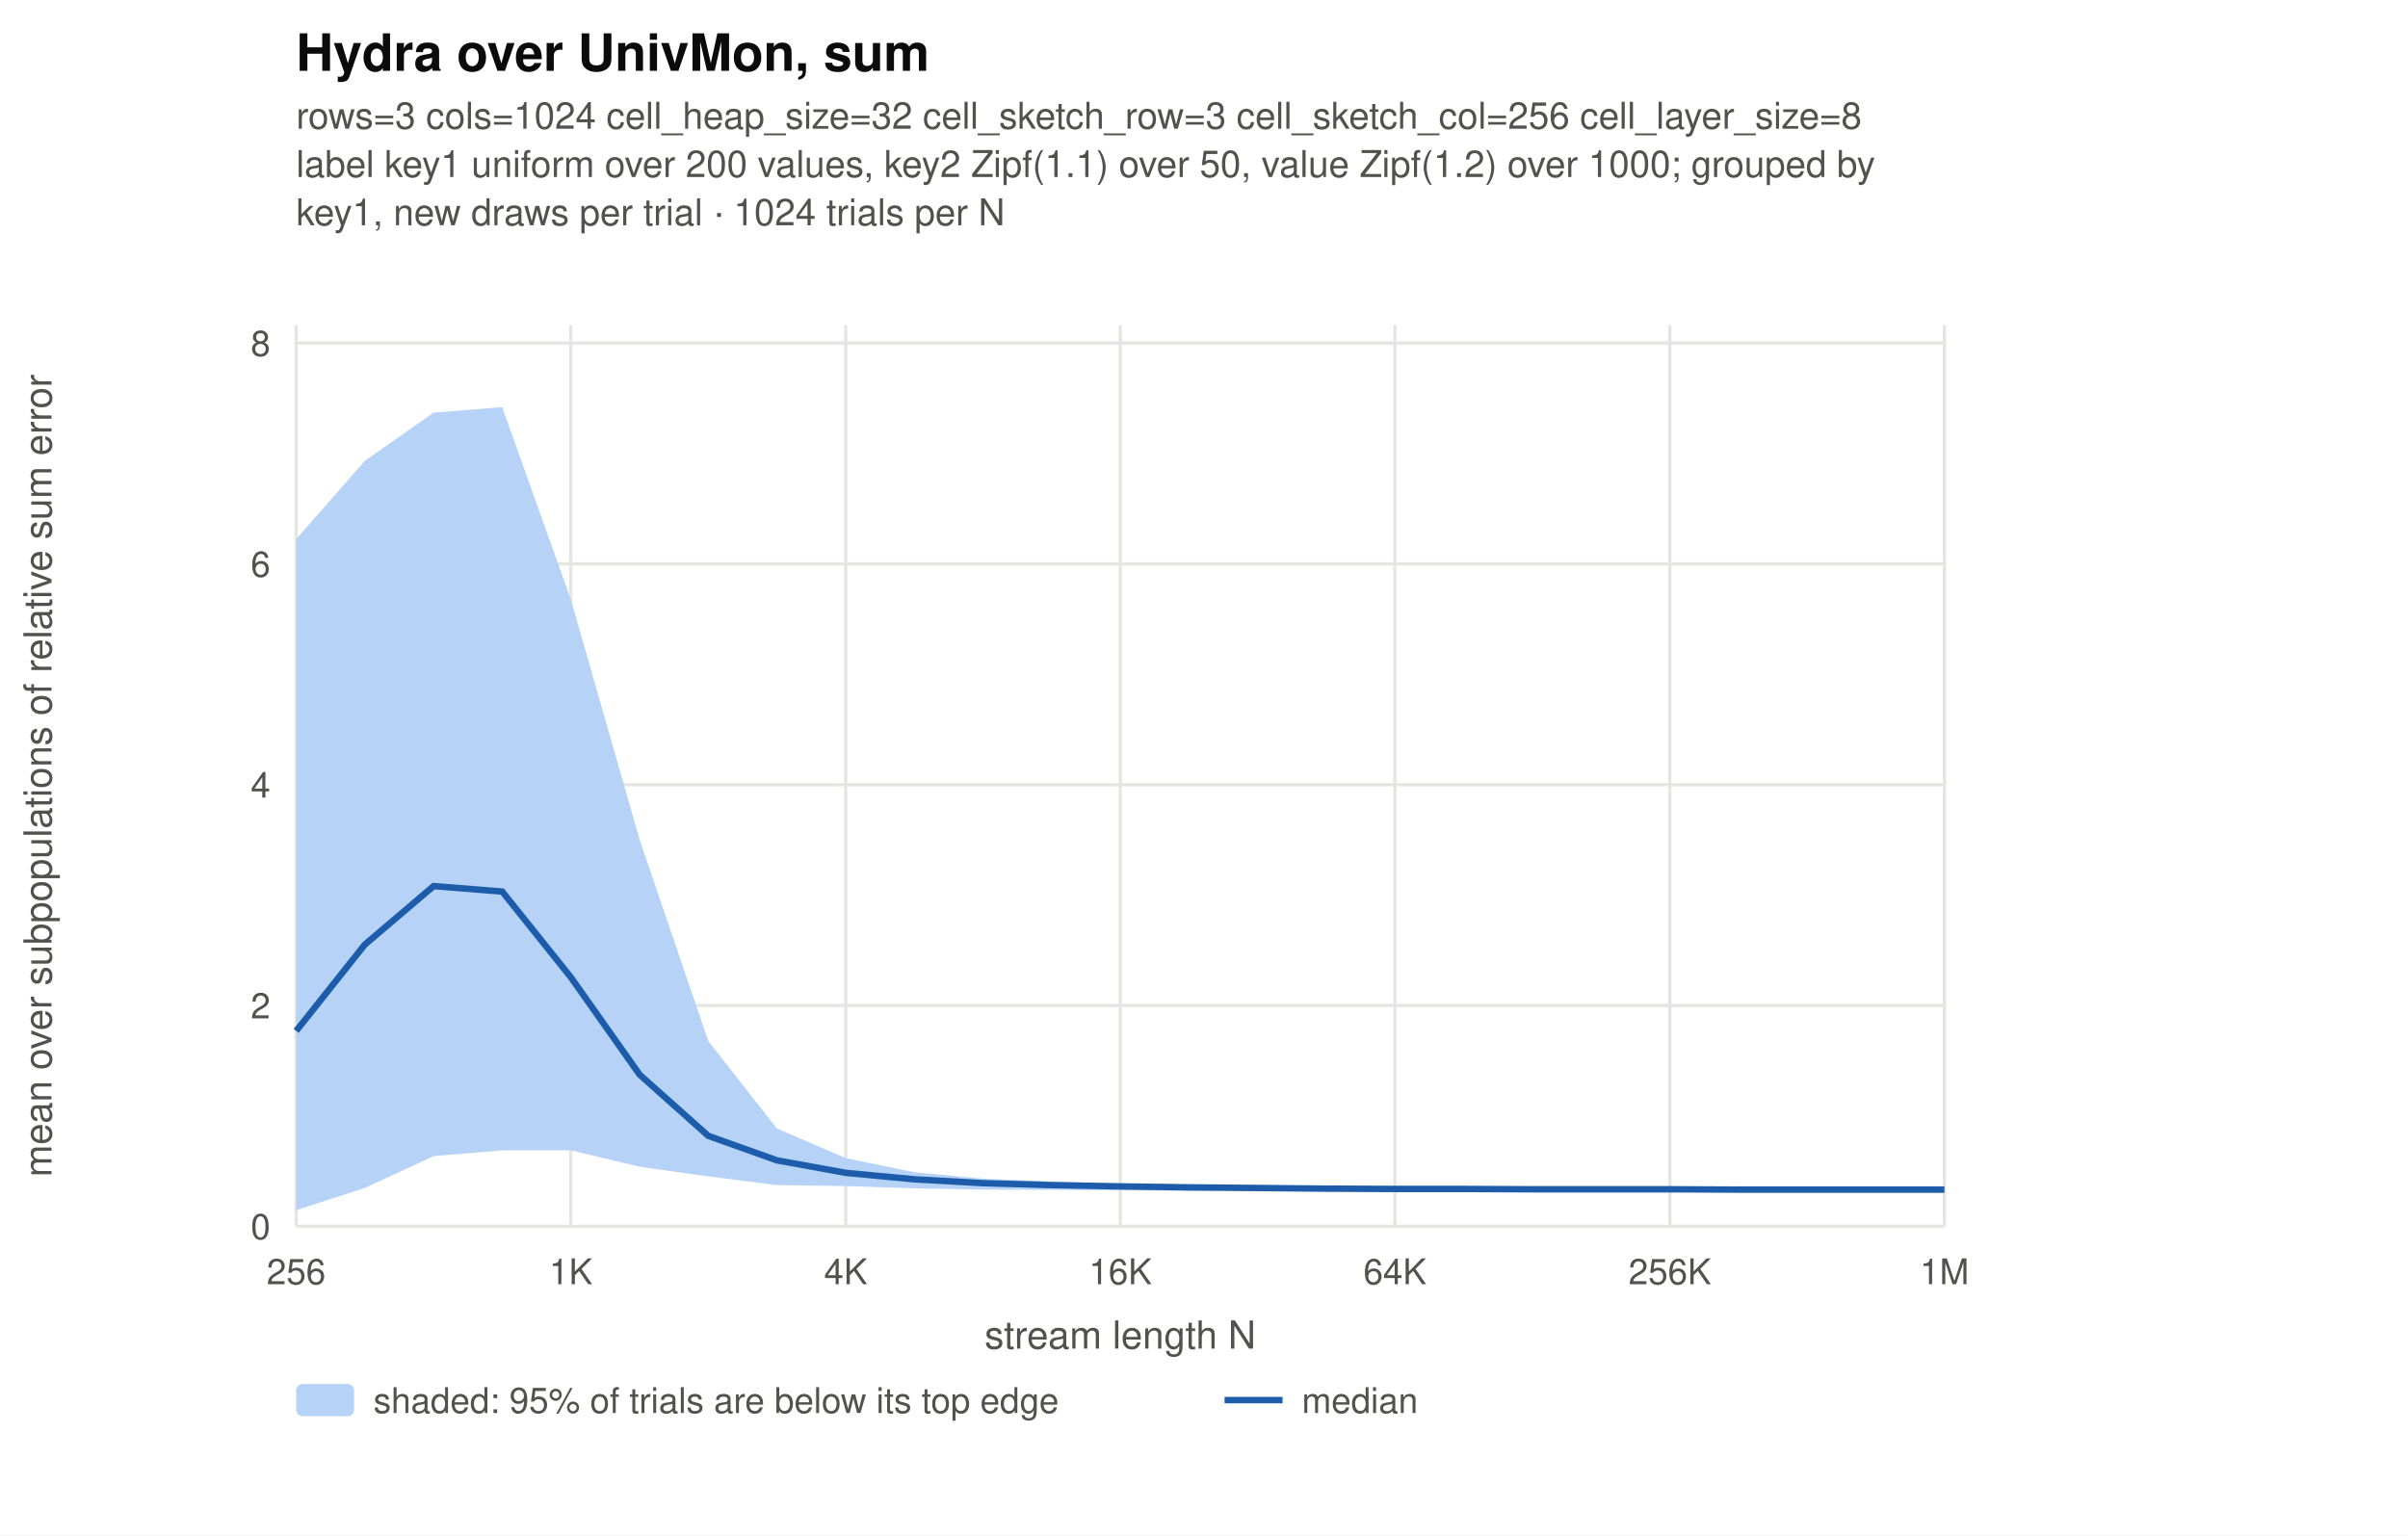
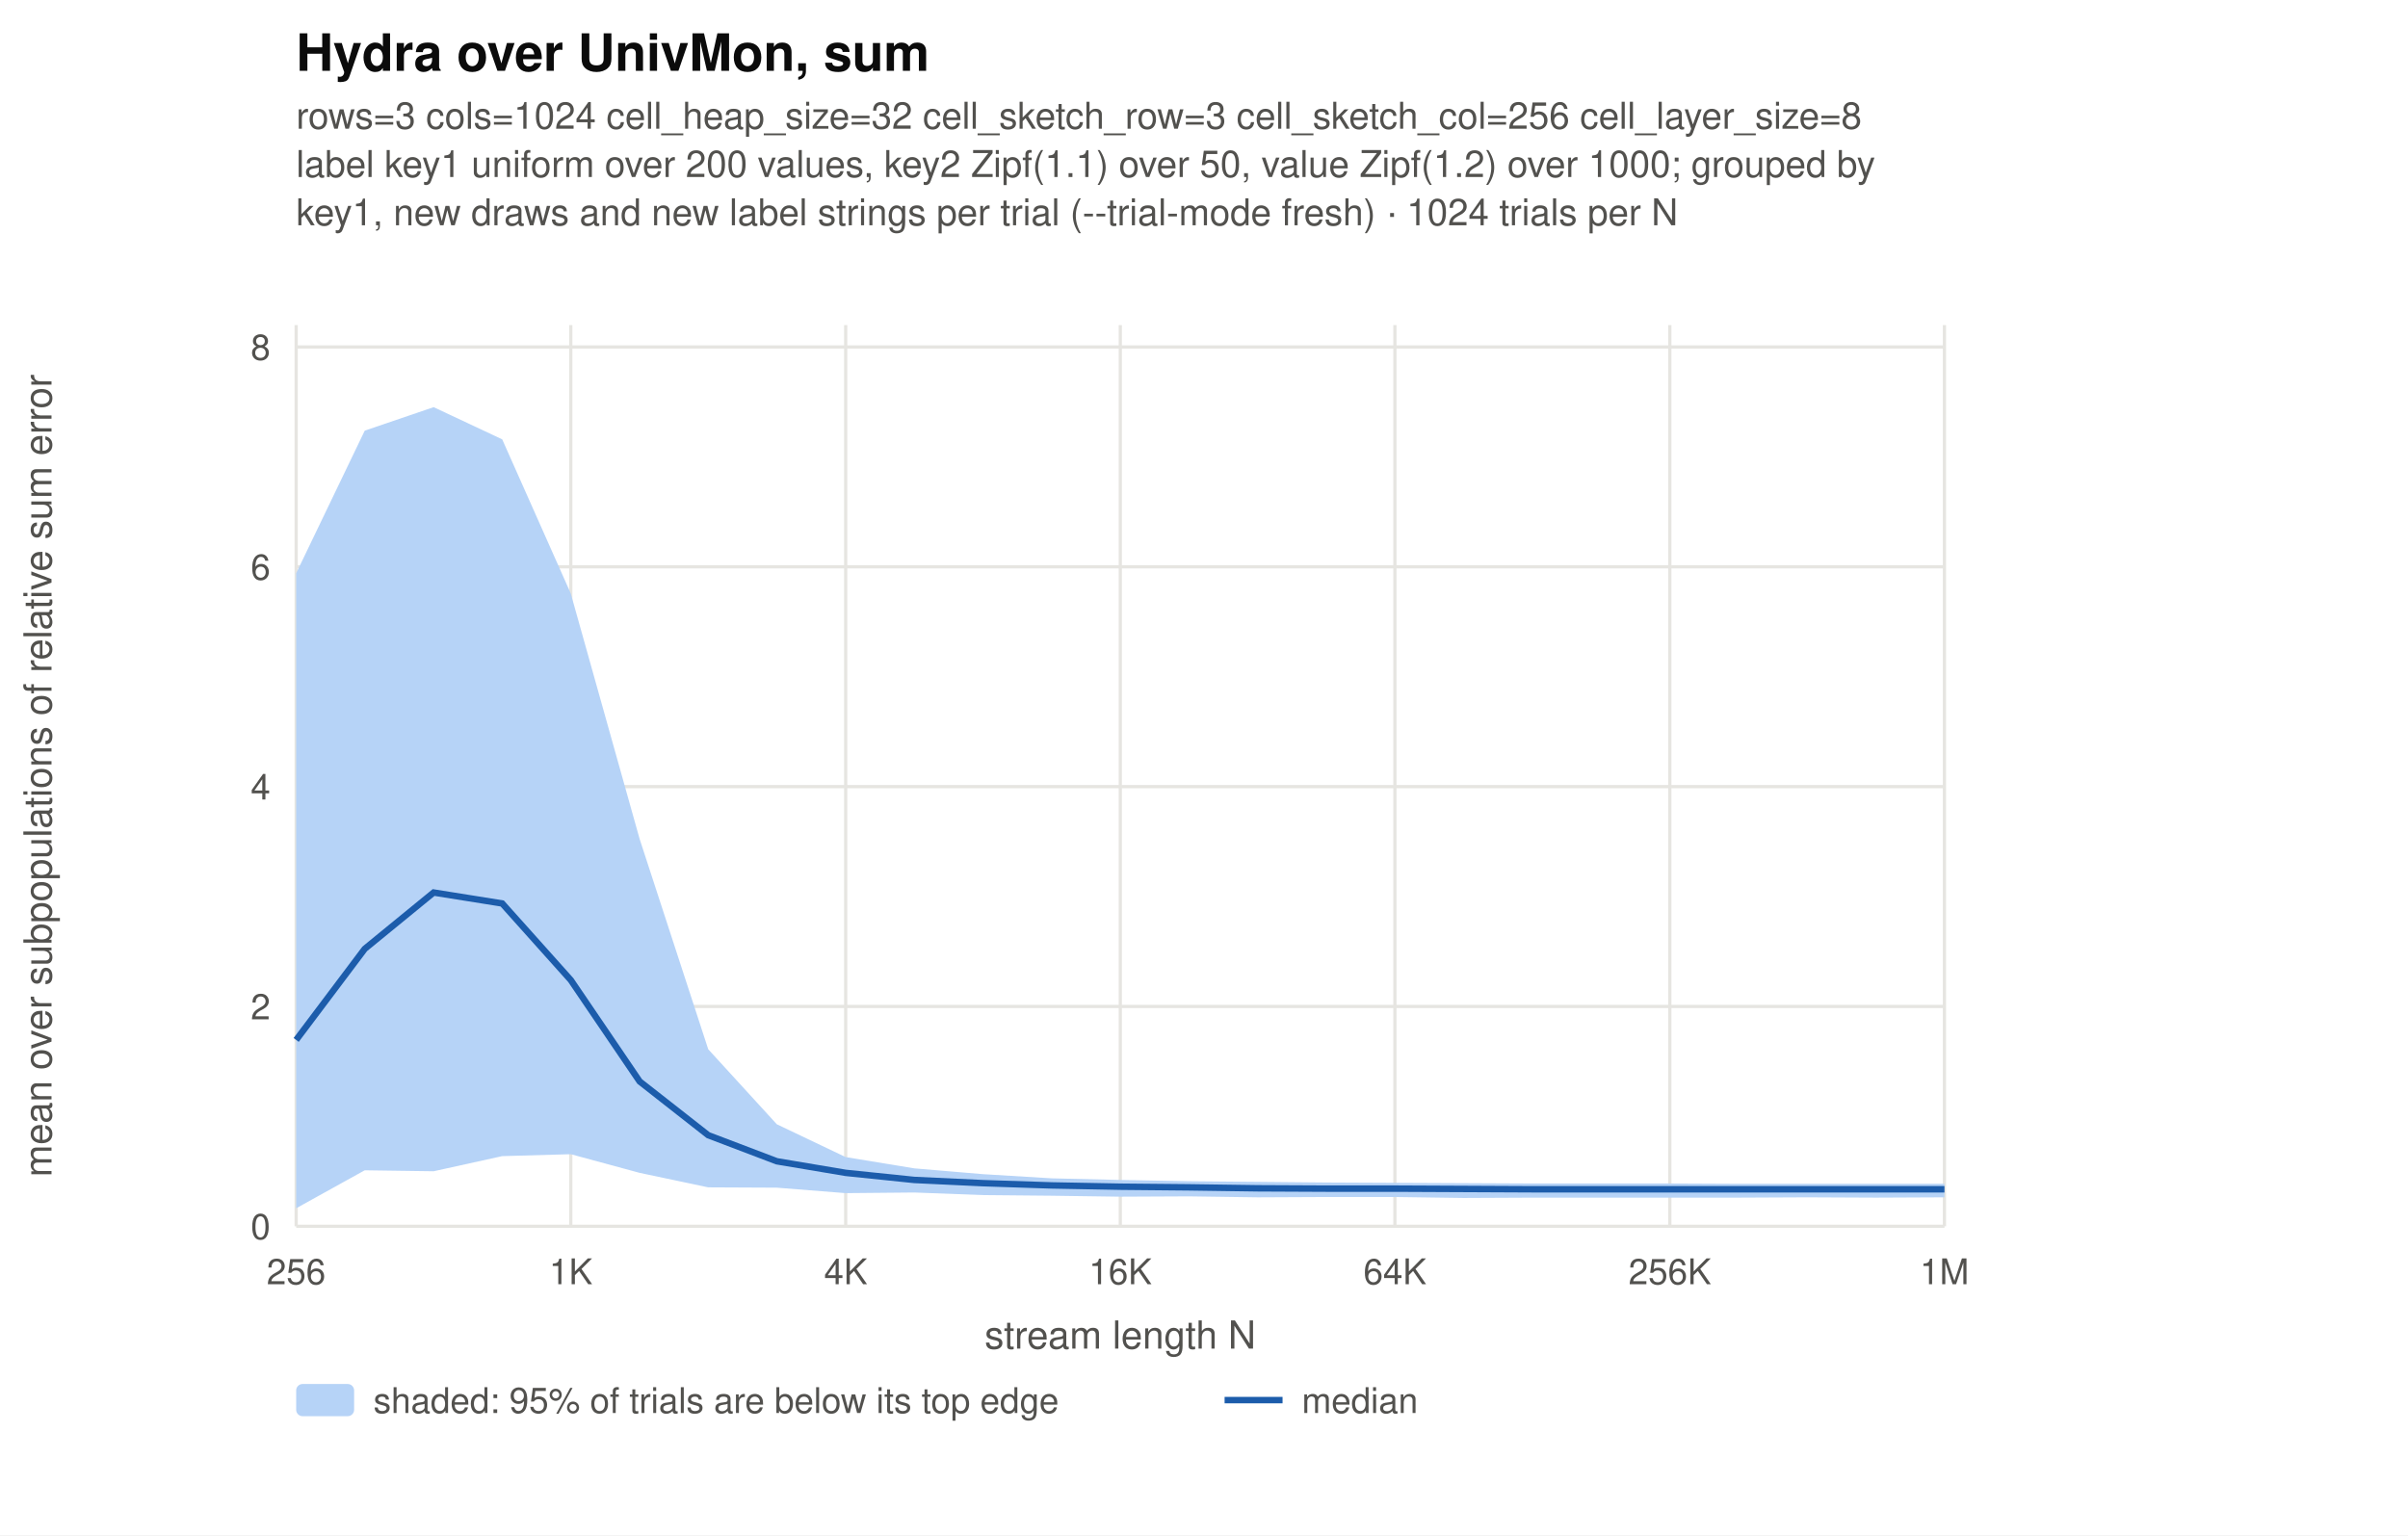
<svg xmlns="http://www.w3.org/2000/svg" viewBox="0 0 748 477" width="748" height="477">
  <style>
text{font-family:Helvetica,Arial,sans-serif;fill:#52514e}
.title{font-size:16px;font-weight:600;fill:#0b0b0b}.sub{font-size:11.5px}
.tick,.tlabel,.legend{font-size:11px}.axis{font-size:12px}
.grid{stroke:#e6e5e1;stroke-width:1}.zero{stroke:#8a8984;stroke-width:1}
.band{fill:#b6d3f7}
.median{fill:none;stroke:#1c5cab;stroke-width:2}
.theory{stroke:#52514e;stroke-width:1.25;stroke-dasharray:5 4}
</style>
  <rect width="748" height="477" fill="#ffffff" />
  <text class="title" x="92" y="22">Hydra over UnivMon, sum</text>
  <text class="sub" x="92" y="40">rows=3 cols=1024 cell_heap_size=32 cell_sketch_row=3 cell_sketch_col=256 cell_layer_size=8</text>
  <text class="sub" x="92" y="55">label key1 uniform over 200 values, key2 Zipf(1.1) over 50, value Zipf(1.2) over 1000; grouped by</text>
-   <text class="sub" x="92" y="70">key1, new draws per trial · 1024 trials per N</text>
+   <text class="sub" x="92" y="70">key1, new draws and new label strings per trial (--trial-mode fresh) · 1024 trials per N</text>
  <text class="axis" transform="translate(16 241) rotate(-90)" text-anchor="middle">mean over subpopulations of relative sum error</text>
  <g transform="translate(28 85)">
    <line class="grid" x1="64" x2="576" y1="296.0" y2="296.0" />
    <text class="tick" x="56" y="300.0" text-anchor="end">0</text>
-     <line class="grid" x1="64" x2="576" y1="227.4" y2="227.4" />
-     <text class="tick" x="56" y="231.4" text-anchor="end">2</text>
-     <line class="grid" x1="64" x2="576" y1="158.8" y2="158.8" />
-     <text class="tick" x="56" y="162.8" text-anchor="end">4</text>
-     <line class="grid" x1="64" x2="576" y1="90.2" y2="90.2" />
-     <text class="tick" x="56" y="94.2" text-anchor="end">6</text>
-     <line class="grid" x1="64" x2="576" y1="21.6" y2="21.6" />
-     <text class="tick" x="56" y="25.6" text-anchor="end">8</text>
+     <line class="grid" x1="64" x2="576" y1="227.7" y2="227.7" />
+     <text class="tick" x="56" y="231.7" text-anchor="end">2</text>
+     <line class="grid" x1="64" x2="576" y1="159.4" y2="159.4" />
+     <text class="tick" x="56" y="163.4" text-anchor="end">4</text>
+     <line class="grid" x1="64" x2="576" y1="91.1" y2="91.1" />
+     <text class="tick" x="56" y="95.1" text-anchor="end">6</text>
+     <line class="grid" x1="64" x2="576" y1="22.8" y2="22.8" />
+     <text class="tick" x="56" y="26.8" text-anchor="end">8</text>
    <line class="grid" x1="64.0" x2="64.0" y1="16" y2="296" />
    <text class="tick" x="64.0" y="314" text-anchor="middle">256</text>
    <line class="grid" x1="149.3" x2="149.3" y1="16" y2="296" />
    <text class="tick" x="149.3" y="314" text-anchor="middle">1K</text>
    <line class="grid" x1="234.7" x2="234.7" y1="16" y2="296" />
    <text class="tick" x="234.7" y="314" text-anchor="middle">4K</text>
    <line class="grid" x1="320.0" x2="320.0" y1="16" y2="296" />
    <text class="tick" x="320.0" y="314" text-anchor="middle">16K</text>
    <line class="grid" x1="405.3" x2="405.3" y1="16" y2="296" />
    <text class="tick" x="405.3" y="314" text-anchor="middle">64K</text>
    <line class="grid" x1="490.7" x2="490.7" y1="16" y2="296" />
    <text class="tick" x="490.7" y="314" text-anchor="middle">256K</text>
    <line class="grid" x1="576.0" x2="576.0" y1="16" y2="296" />
    <text class="tick" x="576.0" y="314" text-anchor="middle">1M</text>
    <text class="axis" x="320" y="334" text-anchor="middle">stream length N</text>
-     <polygon class="band" points="64.0,82.5 85.3,58.2 106.7,43.2 128.0,41.5 149.3,101.2 170.7,175.9 192.0,238.4 213.3,265.6 234.7,274.8 256.0,279.2 277.3,281.2 298.7,282.1 320.0,282.9 341.3,283.3 362.7,283.6 384.0,283.9 405.3,284.0 426.7,284.2 448.0,284.3 469.3,284.3 490.7,284.4 512.0,284.4 533.3,284.5 554.7,284.5 576.0,284.5 576.0,284.8 554.7,284.8 533.3,284.8 512.0,284.8 490.7,284.9 469.3,284.9 448.0,285.0 426.7,285.0 405.3,285.0 384.0,285.0 362.7,284.9 341.3,285.0 320.0,284.8 298.7,284.7 277.3,284.6 256.0,284.2 234.7,283.5 213.3,283.2 192.0,280.5 170.7,277.5 149.3,272.4 128.0,272.4 106.7,274.2 85.3,284.1 64.0,291.0" />
-     <polyline class="median" points="64.0,235.3 85.3,208.5 106.7,190.3 128.0,192.0 149.3,218.6 170.7,248.9 192.0,267.9 213.3,275.5 234.7,279.4 256.0,281.4 277.3,282.6 298.7,283.2 320.0,283.6 341.3,283.9 362.7,284.1 384.0,284.3 405.3,284.4 426.7,284.4 448.0,284.5 469.3,284.5 490.7,284.5 512.0,284.6 533.3,284.6 554.7,284.6 576.0,284.6" />
+     <polygon class="band" points="64.0,93.1 85.3,48.8 106.7,41.5 128.0,51.5 149.3,99.4 170.7,175.7 192.0,241.0 213.3,264.3 234.7,274.5 256.0,278.0 277.3,279.8 298.7,281.1 320.0,281.6 341.3,282.0 362.7,282.2 384.0,282.4 405.3,282.5 426.7,282.6 448.0,282.7 469.3,282.7 490.7,282.7 512.0,282.8 533.3,282.8 554.7,282.8 576.0,282.8 576.0,287.0 554.7,287.1 533.3,287.0 512.0,287.1 490.7,287.1 469.3,287.1 448.0,287.1 426.7,287.2 405.3,286.9 384.0,286.9 362.7,287.0 341.3,286.7 320.0,286.8 298.7,286.5 277.3,286.3 256.0,285.5 234.7,285.7 213.3,284.0 192.0,283.9 170.7,279.4 149.3,273.6 128.0,274.2 106.7,278.9 85.3,278.6 64.0,290.4" />
+     <polyline class="median" points="64.0,238.1 85.3,209.8 106.7,192.3 128.0,195.7 149.3,219.5 170.7,251.0 192.0,267.7 213.3,275.8 234.7,279.4 256.0,281.6 277.3,282.6 298.7,283.3 320.0,283.7 341.3,283.9 362.7,284.2 384.0,284.3 405.3,284.3 426.7,284.4 448.0,284.5 469.3,284.5 490.7,284.5 512.0,284.5 533.3,284.5 554.7,284.5 576.0,284.5" />
  </g>
  <rect class="band" x="92" y="430" width="18" height="10" rx="2" />
  <text class="legend" x="116" y="439">shaded: 95% of trials are below its top edge</text>
  <line class="median" x1="380.4" x2="398.4" y1="435" y2="435" />
  <text class="legend" x="404.4" y="439">median</text>
</svg>
